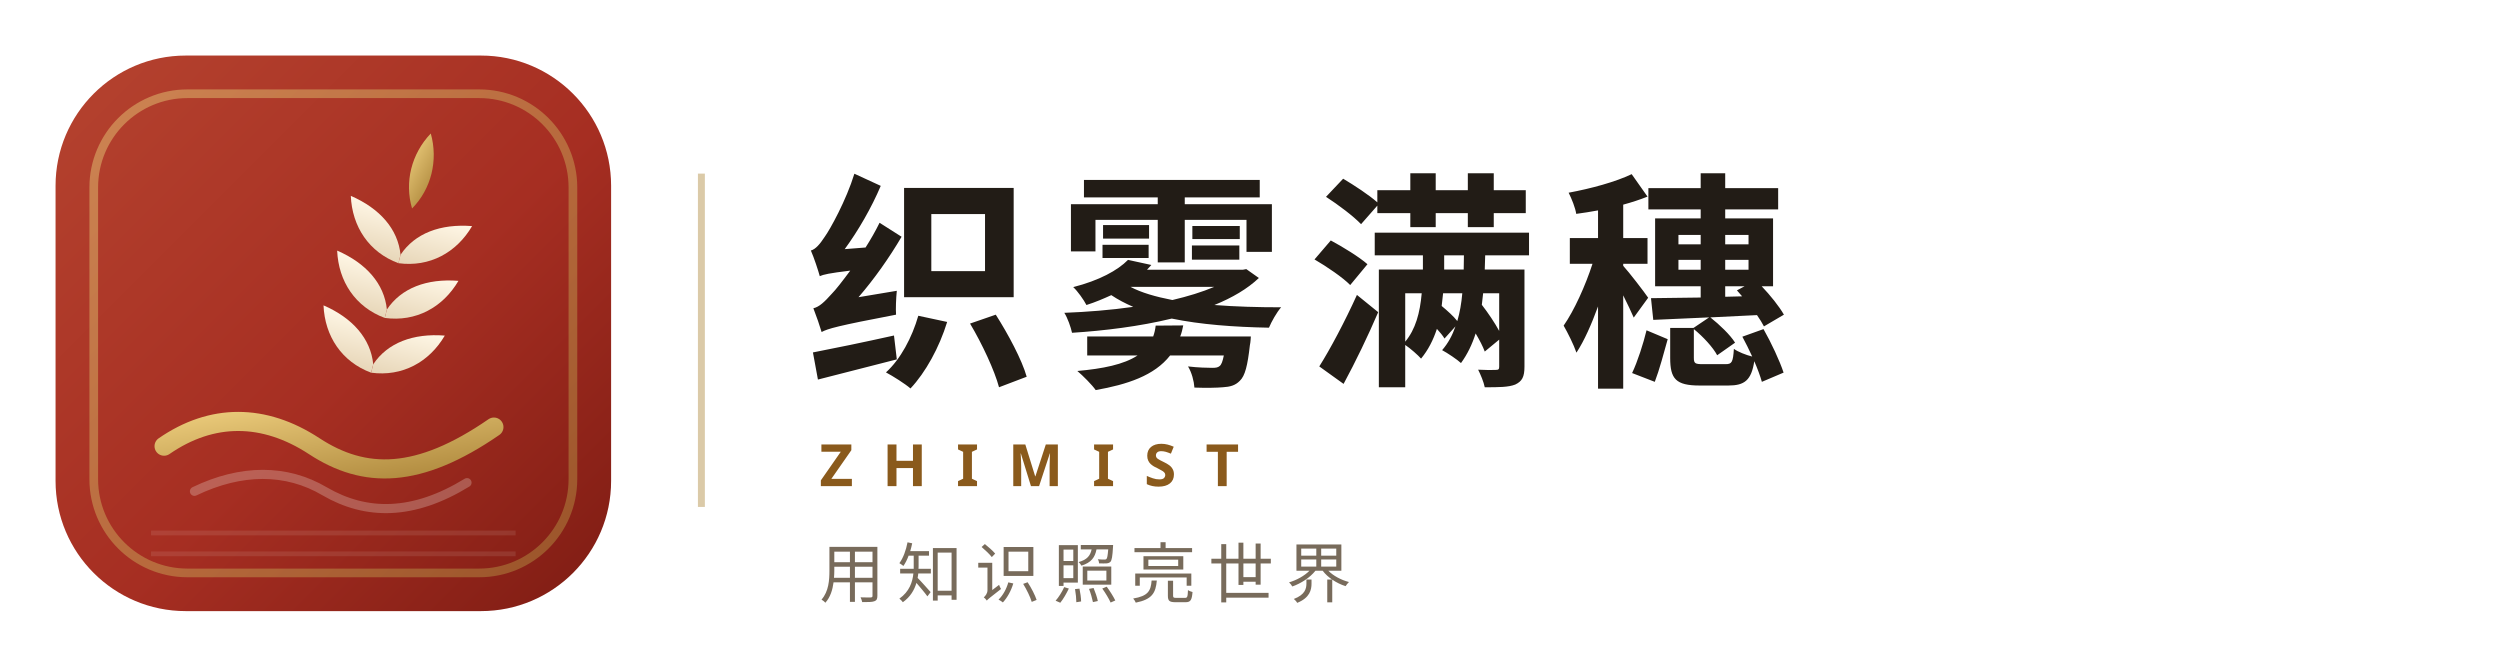
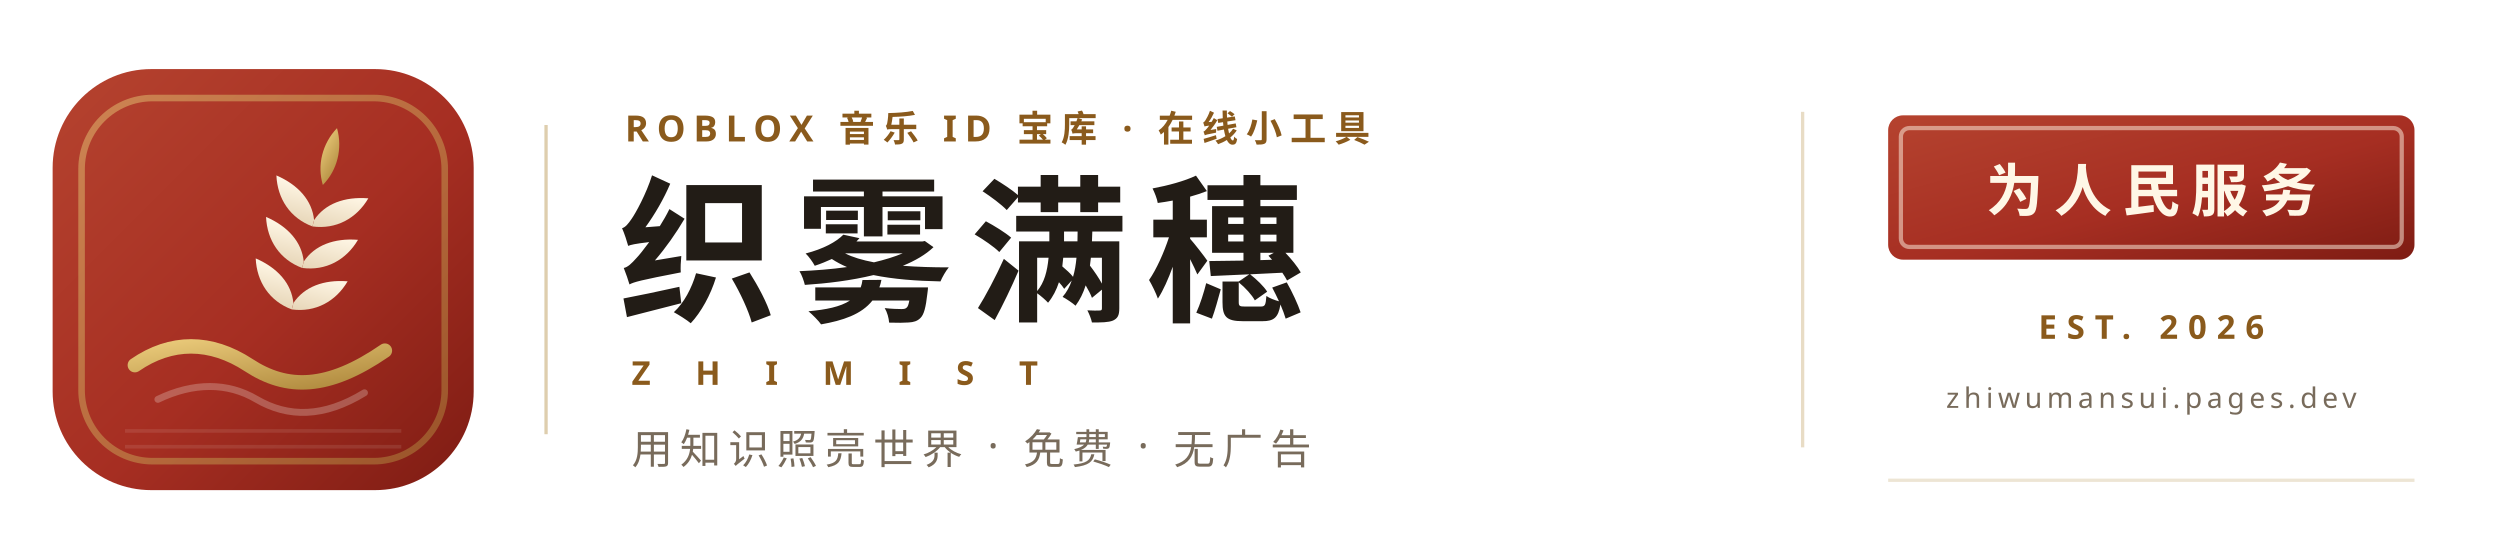
- <svg xmlns="http://www.w3.org/2000/svg" viewBox="0 0 360 96" width="360" height="96" role="img" aria-labelledby="t">
+ <svg xmlns="http://www.w3.org/2000/svg" viewBox="0 0 760 170" width="760" height="170" role="img" aria-labelledby="t">
  <defs>
    <linearGradient id="gSeal" x1="0" y1="0" x2="1" y2="1">
      <stop offset="0" stop-color="#B5432F" />
      <stop offset=".55" stop-color="#A62E22" />
      <stop offset="1" stop-color="#7E1C13" />
    </linearGradient>
    <linearGradient id="gGold" x1="0" y1="0" x2="1" y2="1">
      <stop offset="0" stop-color="#E8C878" />
      <stop offset="1" stop-color="#B08A3E" />
    </linearGradient>
    <linearGradient id="gCream" x1="0" y1="0" x2="0" y2="1">
      <stop offset="0" stop-color="#FFF7E6" />
      <stop offset="1" stop-color="#E7D6B8" />
    </linearGradient>
  </defs>
  <symbol id="mark" viewBox="0 0 64 64">
    <rect width="64" height="64" rx="15" fill="url(#gSeal)" />
    <rect x="4.4" y="4.4" width="55.2" height="55.2" rx="10.8" fill="none" stroke="url(#gGold)" stroke-opacity=".5" />
    <g transform="rotate(14 32 54)">
      <path d="M32 54 C32 45 32 36 32 26 C32 22 32 19 32 16" fill="none" stroke="url(#gCream)" stroke-width="2.4" stroke-linecap="round" />
      <g fill="url(#gCream)">
        <path d="M32 36 C28.4 35.6 25.8 33.2 24.8 29.8 C28.4 30.4 31 32.2 32 35 Z" />
        <path d="M32 29.5 C28.4 29.1 25.8 26.7 24.8 23.3 C28.4 23.9 31 25.7 32 28.5 Z" />
        <path d="M32 23 C28.4 22.6 25.8 20.2 24.8 16.8 C28.4 17.4 31 19.2 32 22 Z" />
        <path d="M32 36 C35.6 35.6 38.2 33.2 39.2 29.8 C35.6 30.4 33 32.2 32 35 Z" />
        <path d="M32 29.5 C35.6 29.1 38.2 26.7 39.2 23.3 C35.6 23.9 33 25.7 32 28.5 Z" />
        <path d="M32 23 C35.6 22.6 38.2 20.2 39.2 16.8 C35.6 17.4 33 19.2 32 22 Z" />
      </g>
      <path d="M32 16.5 C30.4 13.8 30.4 10.4 32 7.6 C33.6 10.4 33.6 13.8 32 16.5 Z" fill="url(#gGold)" />
    </g>
    <path d="M12.5 45 C18 41.2 24 41.2 29.8 45 C35.6 48.8 41.8 48.8 50.5 42.8" fill="none" stroke="url(#gGold)" stroke-width="2.2" stroke-linecap="round" />
    <path d="M16 50.2 C21.4 47.6 26.6 47.6 31 50.2 C35.8 53 41.2 53 47.4 49.2" fill="none" stroke="#F5F0E6" stroke-width="1.05" stroke-linecap="round" opacity=".26" />
    <path d="M11 55 H53 M11 57.4 H53" stroke="#F5F0E6" stroke-width=".55" opacity=".10" />
  </symbol>
-   <use href="#mark" x="8" y="8" width="80" height="80" />
-   <line x1="101" y1="25" x2="101" y2="73" stroke="#B08A3E" stroke-opacity=".45" />
-   <text x="116" y="53" font-family="'Songti SC','Noto Serif SC','Source Han Serif SC','SimSun','STSong',serif" font-size="33" font-weight="700" letter-spacing="3.2" fill="#221C16">织雾满穗</text>
-   <text x="118" y="70" font-family="'Segoe UI',sans-serif" font-size="8.4" font-weight="600" letter-spacing="4.2" fill="#8A5A1C">ZHIMIST</text>
-   <text x="118" y="86" font-family="'Songti SC','SimSun',serif" font-size="9.4" letter-spacing="1.8" fill="#786B5B">用知识照亮世界</text>
+   <symbol id="motto" viewBox="0 0 124 34">
+     <rect width="124" height="34" rx="3.5" fill="url(#gSeal)" />
+     <rect x="3" y="3" width="118" height="28" rx="2" fill="none" stroke="#FFF7E6" stroke-opacity=".5" />
+     <text x="62" y="22.6" text-anchor="middle" font-family="'Songti SC','SimSun',serif" font-size="13.5" font-weight="700" letter-spacing="2.6" fill="#FFF7E6">为人民服务</text>
+   </symbol>
+   <use href="#mark" x="16" y="21" width="128" height="128" />
+   <line x1="166" y1="38" x2="166" y2="132" stroke="#B08A3E" stroke-opacity=".42" />
+   <text x="190" y="43" font-family="'Segoe UI','PingFang SC','Microsoft YaHei',sans-serif" font-size="11" font-weight="600" letter-spacing="2.4" fill="#8A5A1C">ROBLOX 音乐 ID 宝库 · 在线小工具</text>
+   <text x="188" y="94" font-family="'Songti SC','Noto Serif SC','Source Han Serif SC','SimSun','STSong',serif" font-size="48" font-weight="700" letter-spacing="5.5" fill="#221C16">织雾满穗</text>
+   <text x="192" y="117" font-family="'Segoe UI',sans-serif" font-size="10" font-weight="600" letter-spacing="5.5" fill="#8A5A1C">Z H I M I S T</text>
+   <text x="192" y="141" font-family="'Songti SC','SimSun',serif" font-size="12.5" letter-spacing="2.2" fill="#786B5B">用知识照亮世界 · 免费 · 无广告</text>
+   <line x1="548" y1="34" x2="548" y2="136" stroke="#B08A3E" stroke-opacity=".30" />
+   <use href="#motto" x="574" y="35" width="160" height="44" />
+   <text x="654" y="103" text-anchor="middle" font-family="'Segoe UI',sans-serif" font-size="10" font-weight="600" letter-spacing="3" fill="#8A5A1C">EST. 2026</text>
+   <text x="654" y="124" text-anchor="middle" font-family="'Segoe UI',sans-serif" font-size="8.6" letter-spacing="1.4" fill="#786B5B">zhiwumansui.pages.dev</text>
+   <path d="M574 146 H734" stroke="#B08A3E" stroke-opacity=".22" />
</svg>
